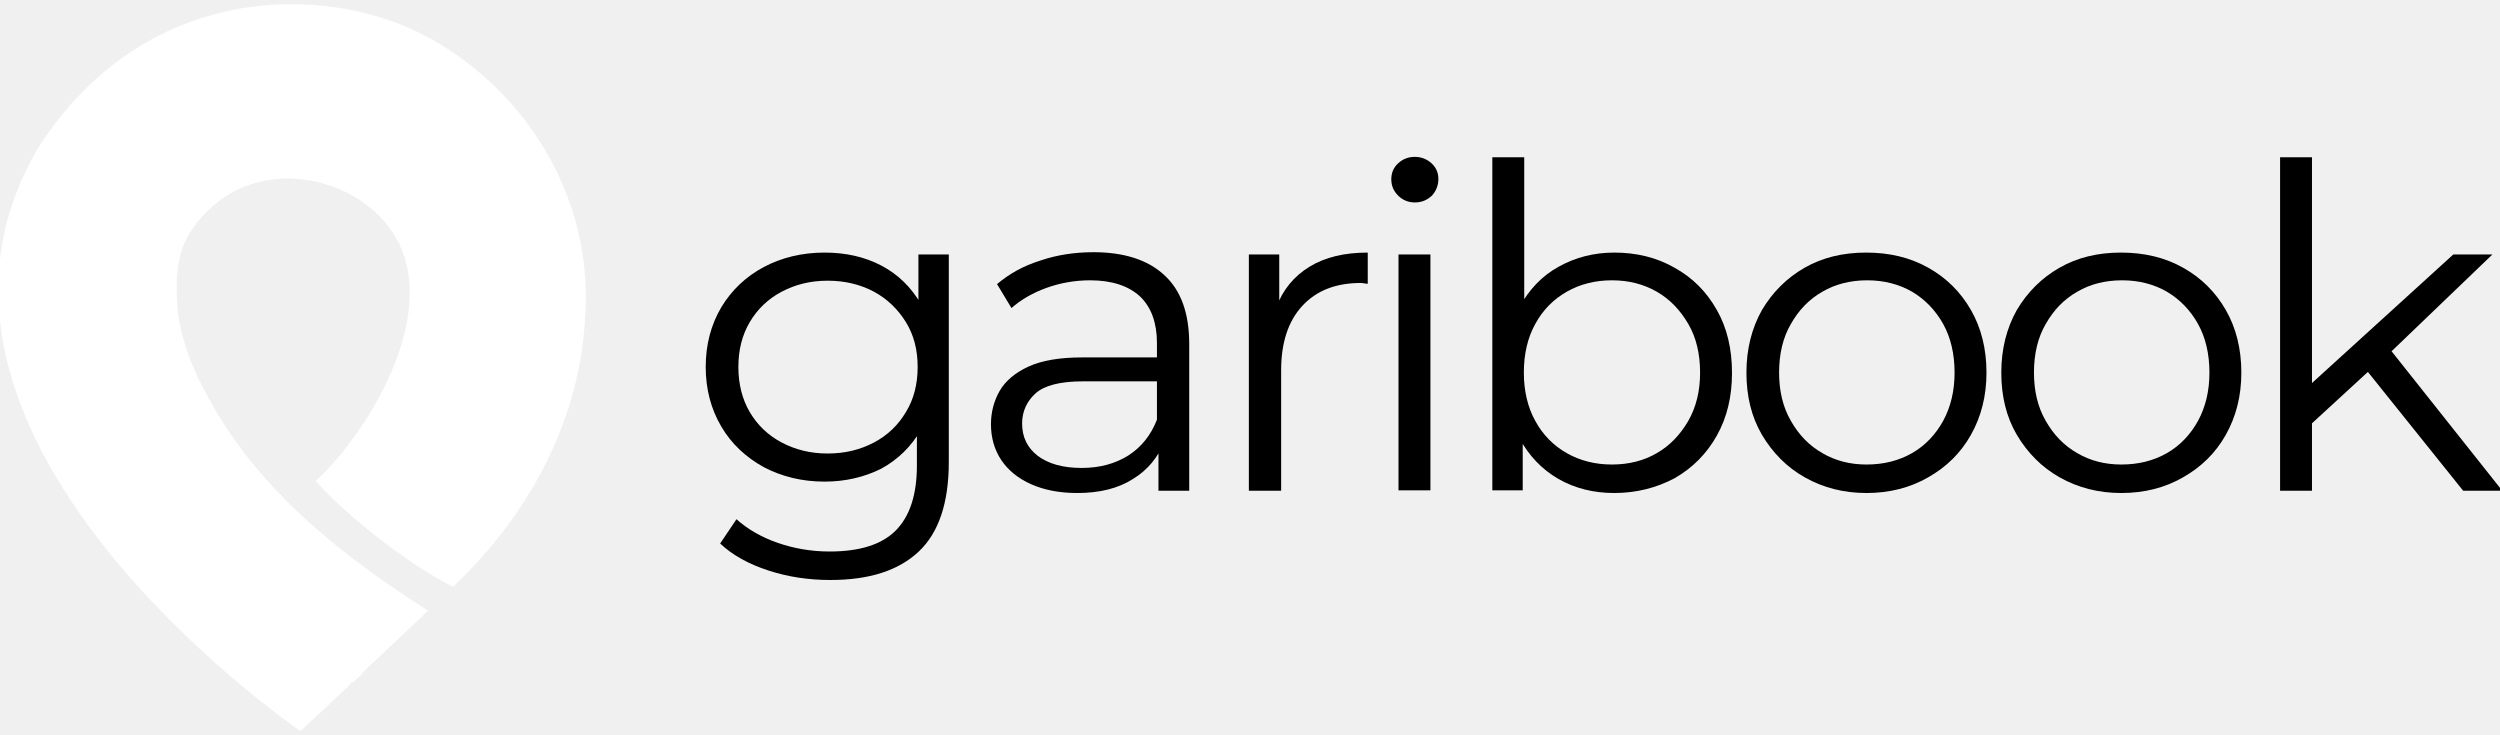
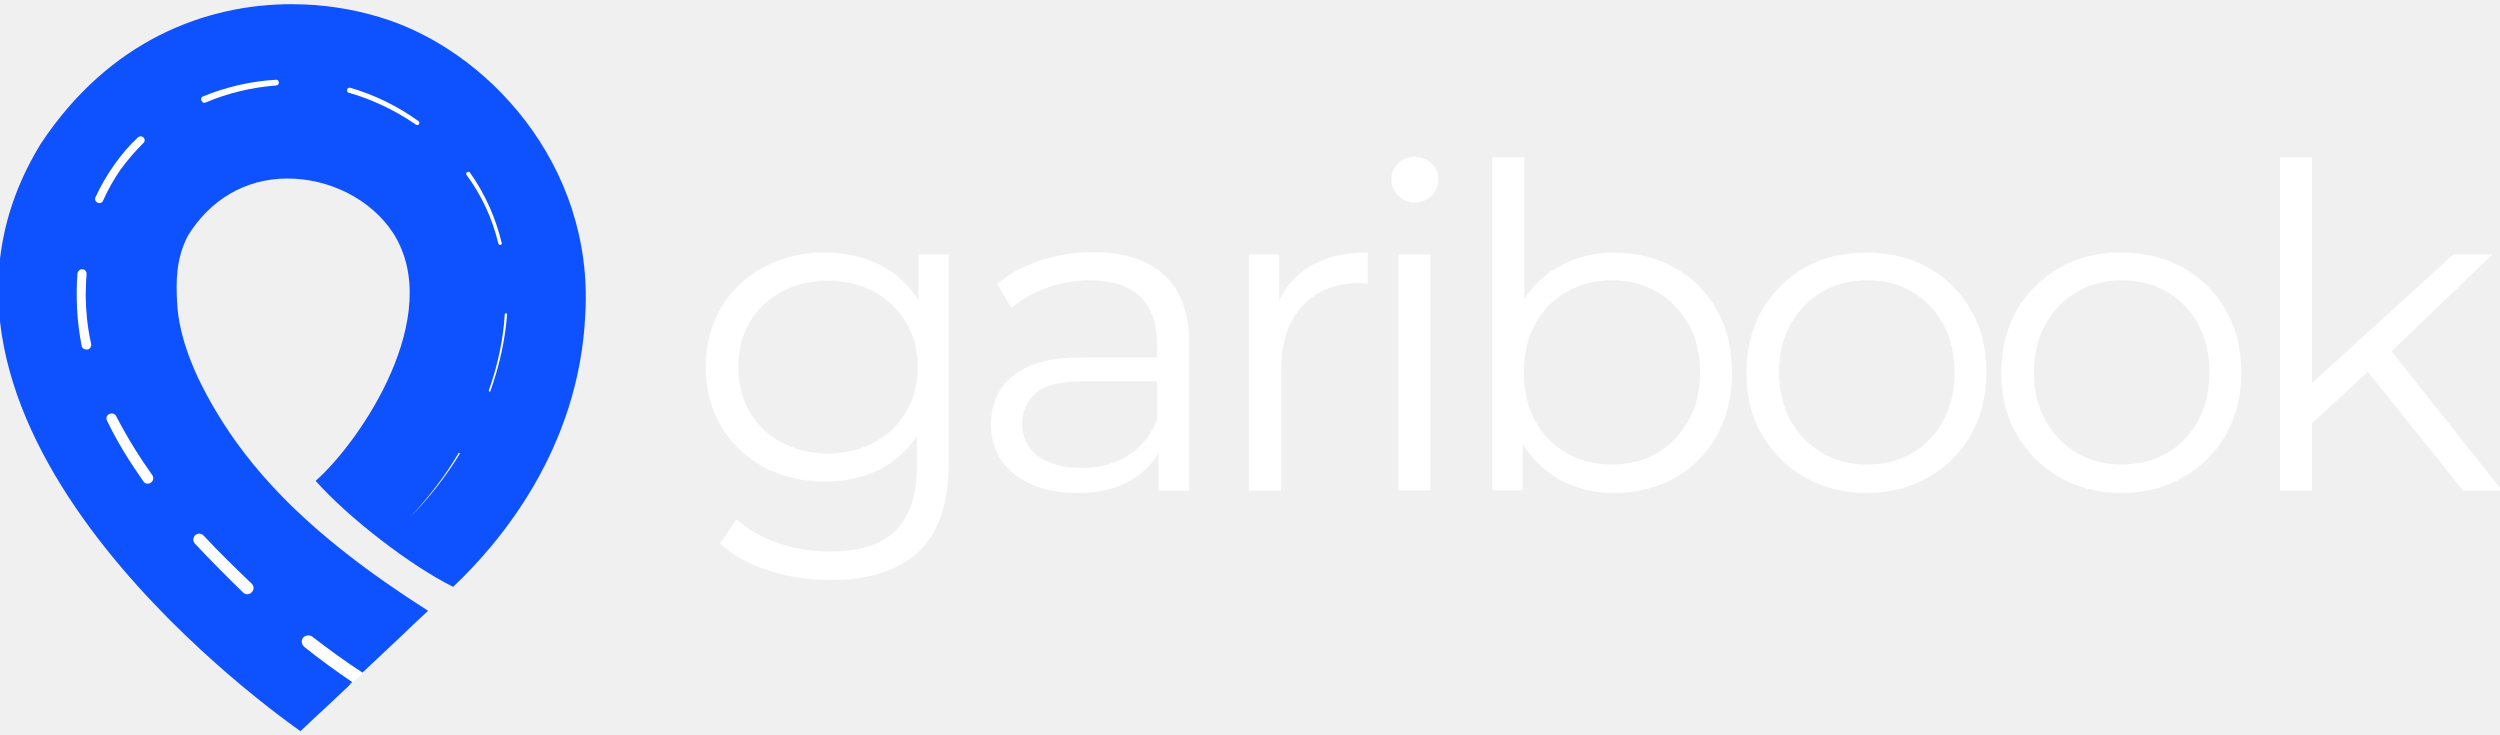
<svg xmlns="http://www.w3.org/2000/svg" version="1.1" id="Layer_1" x="0px" y="0px" viewBox="0 0 658.2 193.5" style="enable-background:new 0 0 658.2 193.5;" xml:space="preserve">
  <style type="text/css">
- 	.st0{fill:#FFFFFF;}
+ 	.st0{fill:#0E52FF;}
	.st1{fill:#FFFFFF;}
+ 	.st2{fill:#FFFFFF;}
</style>
  <g>
-     <g>
+     <g class="st2" fill="#FFFFFF">
      <path d="M217.1,126.8c-5.9,0-11.2-1.3-16-3.8c-4.7-2.6-8.5-6.1-11.2-10.7c-2.7-4.6-4.1-9.8-4.1-15.7c0-5.9,1.4-11.1,4.1-15.7    c2.7-4.5,6.5-8.1,11.2-10.6c4.7-2.5,10.1-3.8,16-3.8c5.5,0,10.5,1.1,14.9,3.4c4.4,2.3,7.9,5.7,10.5,10.2c2.6,4.5,3.9,10,3.9,16.5    c0,6.5-1.3,12-3.9,16.5c-2.6,4.5-6.1,7.9-10.5,10.3C227.6,125.6,222.6,126.8,217.1,126.8z M218.6,152.7c-5.7,0-11.1-0.8-16.3-2.5    c-5.2-1.7-9.4-4-12.7-7.1l4.3-6.4c2.9,2.6,6.5,4.7,10.8,6.2c4.3,1.5,8.9,2.3,13.7,2.3c7.9,0,13.7-1.8,17.4-5.5    c3.7-3.7,5.6-9.4,5.6-17.1v-15.5l1.2-10.7l-0.8-10.7V67h8v54.6c0,10.7-2.6,18.6-7.9,23.6C236.6,150.2,228.9,152.7,218.6,152.7z     M217.9,119.4c4.6,0,8.6-1,12.2-2.9c3.6-1.9,6.4-4.6,8.4-8c2.1-3.4,3.1-7.4,3.1-11.9c0-4.5-1-8.4-3.1-11.8c-2.1-3.4-4.9-6.1-8.4-8    c-3.6-1.9-7.6-2.9-12.2-2.9c-4.5,0-8.5,1-12.1,2.9c-3.6,1.9-6.4,4.6-8.4,8c-2,3.4-3,7.3-3,11.8c0,4.5,1,8.5,3,11.9    c2,3.4,4.8,6.1,8.4,8C209.4,118.4,213.4,119.4,217.9,119.4z" />
      <path d="M283.6,129.8c-4.7,0-8.7-0.8-12.1-2.3c-3.4-1.5-6.1-3.7-7.9-6.4c-1.8-2.7-2.7-5.9-2.7-9.4c0-3.2,0.8-6.2,2.3-8.8    c1.5-2.6,4.1-4.8,7.6-6.4c3.5-1.6,8.2-2.4,14.1-2.4h21.4v6.3h-21.2c-6,0-10.2,1.1-12.5,3.2c-2.3,2.1-3.5,4.8-3.5,7.9    c0,3.6,1.4,6.4,4.1,8.5c2.8,2.1,6.6,3.2,11.6,3.2c4.7,0,8.8-1.1,12.3-3.3c3.4-2.2,5.9-5.3,7.5-9.4l1.9,5.8    c-1.6,4.1-4.3,7.4-8.2,9.8C294.4,128.6,289.5,129.8,283.6,129.8z M305,129.2v-13.7l-0.4-2.2v-23c0-5.3-1.5-9.4-4.4-12.2    c-3-2.8-7.4-4.3-13.2-4.3c-4,0-7.9,0.7-11.5,2c-3.6,1.3-6.7,3.1-9.2,5.3l-3.8-6.3c3.2-2.7,6.9-4.8,11.4-6.2    c4.4-1.5,9.1-2.2,14-2.2c8,0,14.3,2,18.6,6c4.4,4,6.6,10,6.6,18.2v38.6H305z" />
      <path d="M328.8,129.2V67h8V84l-0.8-3c1.7-4.7,4.7-8.3,8.8-10.8c4.1-2.5,9.2-3.7,15.3-3.7v8.2c-0.3,0-0.6,0-0.9-0.1    c-0.3,0-0.6-0.1-0.9-0.1c-6.6,0-11.7,2-15.4,6c-3.7,4-5.6,9.6-5.6,17v31.7H328.8z" />
      <path d="M372.5,53.3c-1.7,0-3.2-0.6-4.4-1.8c-1.2-1.2-1.8-2.6-1.8-4.3c0-1.7,0.6-3.1,1.8-4.2c1.2-1.1,2.6-1.7,4.4-1.7    c1.7,0,3.2,0.6,4.4,1.7c1.2,1.1,1.8,2.5,1.8,4.1c0,1.7-0.6,3.2-1.7,4.4C375.7,52.7,374.3,53.3,372.5,53.3z M368.2,129.2V67h8.4    v62.1H368.2z" />
      <path d="M392.9,129.2V41.4h8.4v44l-1.2,12.5l0.8,12.5v18.7H392.9z M425,129.8c-5.4,0-10.3-1.2-14.7-3.7    c-4.3-2.5-7.8-6.1-10.3-10.8c-2.5-4.7-3.8-10.5-3.8-17.2c0-6.8,1.3-12.5,3.8-17.2c2.6-4.7,6-8.3,10.4-10.7    c4.3-2.4,9.2-3.7,14.6-3.7c5.9,0,11.2,1.3,15.9,4c4.7,2.6,8.4,6.3,11.1,11.1c2.7,4.7,4,10.3,4,16.6c0,6.2-1.3,11.7-4,16.5    c-2.7,4.8-6.4,8.5-11.1,11.2C436.2,128.4,430.9,129.8,425,129.8z M424.4,122.3c4.4,0,8.4-1,11.8-3c3.5-2,6.2-4.9,8.3-8.5    c2.1-3.7,3.1-7.9,3.1-12.7c0-4.9-1-9.2-3.1-12.8c-2.1-3.6-4.8-6.5-8.3-8.5c-3.5-2-7.4-3-11.8-3c-4.4,0-8.4,1-11.9,3    c-3.5,2-6.3,4.8-8.3,8.5c-2,3.6-3,7.9-3,12.8c0,4.8,1,9.1,3,12.7c2,3.7,4.8,6.5,8.3,8.5C416,121.3,420,122.3,424.4,122.3z" />
      <path d="M491.4,129.8c-6,0-11.4-1.4-16.2-4.1c-4.8-2.7-8.5-6.5-11.3-11.2c-2.8-4.8-4.1-10.2-4.1-16.4c0-6.2,1.4-11.7,4.1-16.5    c2.8-4.7,6.5-8.4,11.2-11.1c4.7-2.7,10.1-4,16.2-4c6.2,0,11.6,1.3,16.4,4c4.8,2.7,8.5,6.4,11.2,11.1c2.7,4.7,4.1,10.2,4.1,16.5    c0,6.2-1.4,11.6-4.1,16.4c-2.7,4.8-6.5,8.5-11.3,11.2C502.9,128.4,497.5,129.8,491.4,129.8z M491.4,122.3c4.5,0,8.5-1,12-3    c3.5-2,6.2-4.9,8.2-8.5c2-3.7,3-7.9,3-12.7c0-4.9-1-9.2-3-12.8c-2-3.6-4.8-6.5-8.2-8.5c-3.5-2-7.4-3-11.8-3c-4.4,0-8.4,1-11.8,3    c-3.5,2-6.2,4.8-8.3,8.5c-2.1,3.6-3.1,7.9-3.1,12.8c0,4.8,1,9.1,3.1,12.7c2.1,3.7,4.8,6.5,8.3,8.5    C483.2,121.3,487.1,122.3,491.4,122.3z" />
      <path d="M558.5,129.8c-6,0-11.4-1.4-16.2-4.1c-4.8-2.7-8.5-6.5-11.3-11.2c-2.8-4.8-4.1-10.2-4.1-16.4c0-6.2,1.4-11.7,4.1-16.5    c2.8-4.7,6.5-8.4,11.2-11.1c4.7-2.7,10.1-4,16.2-4c6.2,0,11.6,1.3,16.4,4c4.8,2.7,8.5,6.4,11.2,11.1c2.7,4.7,4.1,10.2,4.1,16.5    c0,6.2-1.4,11.6-4.1,16.4c-2.7,4.8-6.5,8.5-11.3,11.2C570,128.4,564.6,129.8,558.5,129.8z M558.5,122.3c4.5,0,8.5-1,12-3    c3.5-2,6.2-4.9,8.2-8.5c2-3.7,3-7.9,3-12.7c0-4.9-1-9.2-3-12.8c-2-3.6-4.8-6.5-8.2-8.5c-3.5-2-7.4-3-11.8-3c-4.4,0-8.4,1-11.8,3    c-3.5,2-6.2,4.8-8.3,8.5c-2.1,3.6-3.1,7.9-3.1,12.8c0,4.8,1,9.1,3.1,12.7c2.1,3.7,4.8,6.5,8.3,8.5    C550.3,121.3,554.2,122.3,558.5,122.3z" />
      <path d="M600.3,129.2V41.4h8.4v87.8H600.3z M606.9,113.1l0.2-10.8L645.9,67h10.3l-27.3,26.2l-4.7,4L606.9,113.1z M648.5,129.2    l-25.9-32.3l5.4-6.5l30.8,38.8H648.5z" />
    </g>
    <g>
      <path class="st0" d="M154.1,82.7L154.1,82.7c-1.6,35.4-22.4,60.1-34.8,71.8c-11.3-5.6-27.7-18.3-36.2-27.9    c11.9-10.5,34.1-43.5,20.5-65.1c-5.8-9-16.9-14.6-28.2-14.5c-10.8,0.1-20,5.5-25.9,15c-3.3,6.3-3.1,12.4-2.9,17.2    c0.2,4.2,1,10.4,5.5,20.2c11.1,23,29.2,41.4,60.6,61.4c-2.5,2.3-5,4.7-7.4,7c-3.3,3.1-6.7,6.3-10,9.4l-2.8,2.6l-0.3,0.2l0.1,0.1    c-0.3,0.2-0.5,0.5-0.8,0.8c-0.4,0.4-0.8,0.7-1.2,1.1c-2.5,2.4-5.1,4.8-7.7,7.2l-3.5,3.3c-12.6-8.9-112.5-82.5-68.4-154.6    C28.8,10.5,54.3,1.1,76.8,1.1c8.3,0,16.2,1.3,23.1,3.4C127.9,12.8,156.4,43.1,154.1,82.7z" />
      <g>
        <path class="st1" d="M30.6,109.6c-0.3-0.7-1.1-0.9-1.8-0.6c-0.7,0.3-1,1.1-0.6,1.8c2.7,5.6,6,10.9,9.6,16     c0.4,0.6,1.3,0.7,1.9,0.3l0.1-0.1c0.6-0.4,0.7-1.3,0.3-1.9C36.6,120.2,33.4,115,30.6,109.6z" />
        <path class="st1" d="M72.6,21c-6.6,0.4-13.1,1.9-19.2,4.4c-0.4,0.2-0.6,0.6-0.4,1l0.1,0.2c0.2,0.4,0.6,0.6,1,0.4     c5.9-2.5,12.2-4,18.6-4.5c0.4,0,0.8-0.4,0.7-0.8C73.4,21.3,73.1,20.9,72.6,21z" />
        <path class="st1" d="M22.7,81.4c-0.1-1.7-0.2-3.5-0.1-5.2c0-1.3,0.1-2.7,0.2-4.1c0-0.6-0.4-1.2-1.1-1.2h0     c-0.6-0.1-1.2,0.4-1.3,1.1c-0.1,1.4-0.2,2.8-0.2,4.2c0,1.8,0,3.6,0.1,5.4c0.2,3.2,0.6,6.4,1.2,9.5c0.1,0.6,0.8,1,1.4,0.9l0.2,0     c0.6-0.1,1-0.8,0.9-1.4C23.3,87.5,22.9,84.5,22.7,81.4z" />
        <path class="st1" d="M110.3,32.7c0.2-0.3,0.1-0.7-0.1-0.8c-5.4-3.9-11.5-6.9-18-8.8c-0.3-0.1-0.7,0.1-0.8,0.4l0,0.2     c-0.1,0.3,0.1,0.7,0.4,0.7c6.3,1.8,12.3,4.7,17.7,8.4C109.7,33,110.1,33,110.3,32.7z" />
        <path class="st1" d="M37.8,37.6c0.4-0.4,0.4-1,0-1.4c-0.4-0.4-1-0.4-1.4-0.1c-2.4,2.2-4.5,4.7-6.4,7.4c-1.9,2.7-3.5,5.5-4.9,8.5     c-0.2,0.5,0,1.1,0.5,1.3l0.2,0.1c0.5,0.2,1.1,0,1.3-0.5c1.3-2.9,2.8-5.6,4.6-8.2C33.5,42.2,35.6,39.8,37.8,37.6z" />
        <path class="st1" d="M64,156c0.6,0.6,1.6,0.6,2.2,0l0.1-0.1c0.6-0.6,0.6-1.6,0-2.2c-4.3-4.1-8.6-8.3-12.7-12.7     c-0.6-0.6-1.5-0.7-2.2-0.1c-0.6,0.6-0.7,1.5-0.1,2.2C55.4,147.5,59.7,151.8,64,156z" />
        <path class="st1" d="M133.3,82.5l-0.2,0c-0.1,0-0.2,0.1-0.2,0.2c-0.4,6.8-1.9,13.6-4.2,20.1c0,0.1,0,0.3,0.1,0.3     c0.1,0,0.3,0,0.3-0.1c2.3-6.5,3.9-13.3,4.4-20.2C133.5,82.6,133.4,82.5,133.3,82.5z" />
        <path class="st1" d="M131.8,64.5c0.2-0.1,0.4-0.3,0.3-0.5c-0.8-3.3-1.9-6.6-3.3-9.7c-1.4-3.1-3.1-6.1-5.1-8.9     c-0.1-0.2-0.4-0.2-0.6-0.1l-0.2,0.1c-0.2,0.1-0.2,0.4-0.1,0.6c2,2.7,3.7,5.6,5.1,8.6c1.4,3,2.5,6.2,3.3,9.5     C131.4,64.4,131.6,64.6,131.8,64.5z" />
        <path class="st1" d="M108.1,136L108.1,136c5-5,9.3-10.6,13-16.6l-0.3-0.2C117.2,125.3,112.9,130.9,108.1,136z" />
        <path class="st1" d="M95.6,177.2l-2.7,2.5c-4.4-3-8.7-6.1-12.8-9.4c-0.7-0.6-0.9-1.7-0.3-2.4c0.6-0.7,1.7-0.8,2.4-0.3     C86.6,171,91,174.2,95.6,177.2z" />
      </g>
    </g>
  </g>
</svg>
